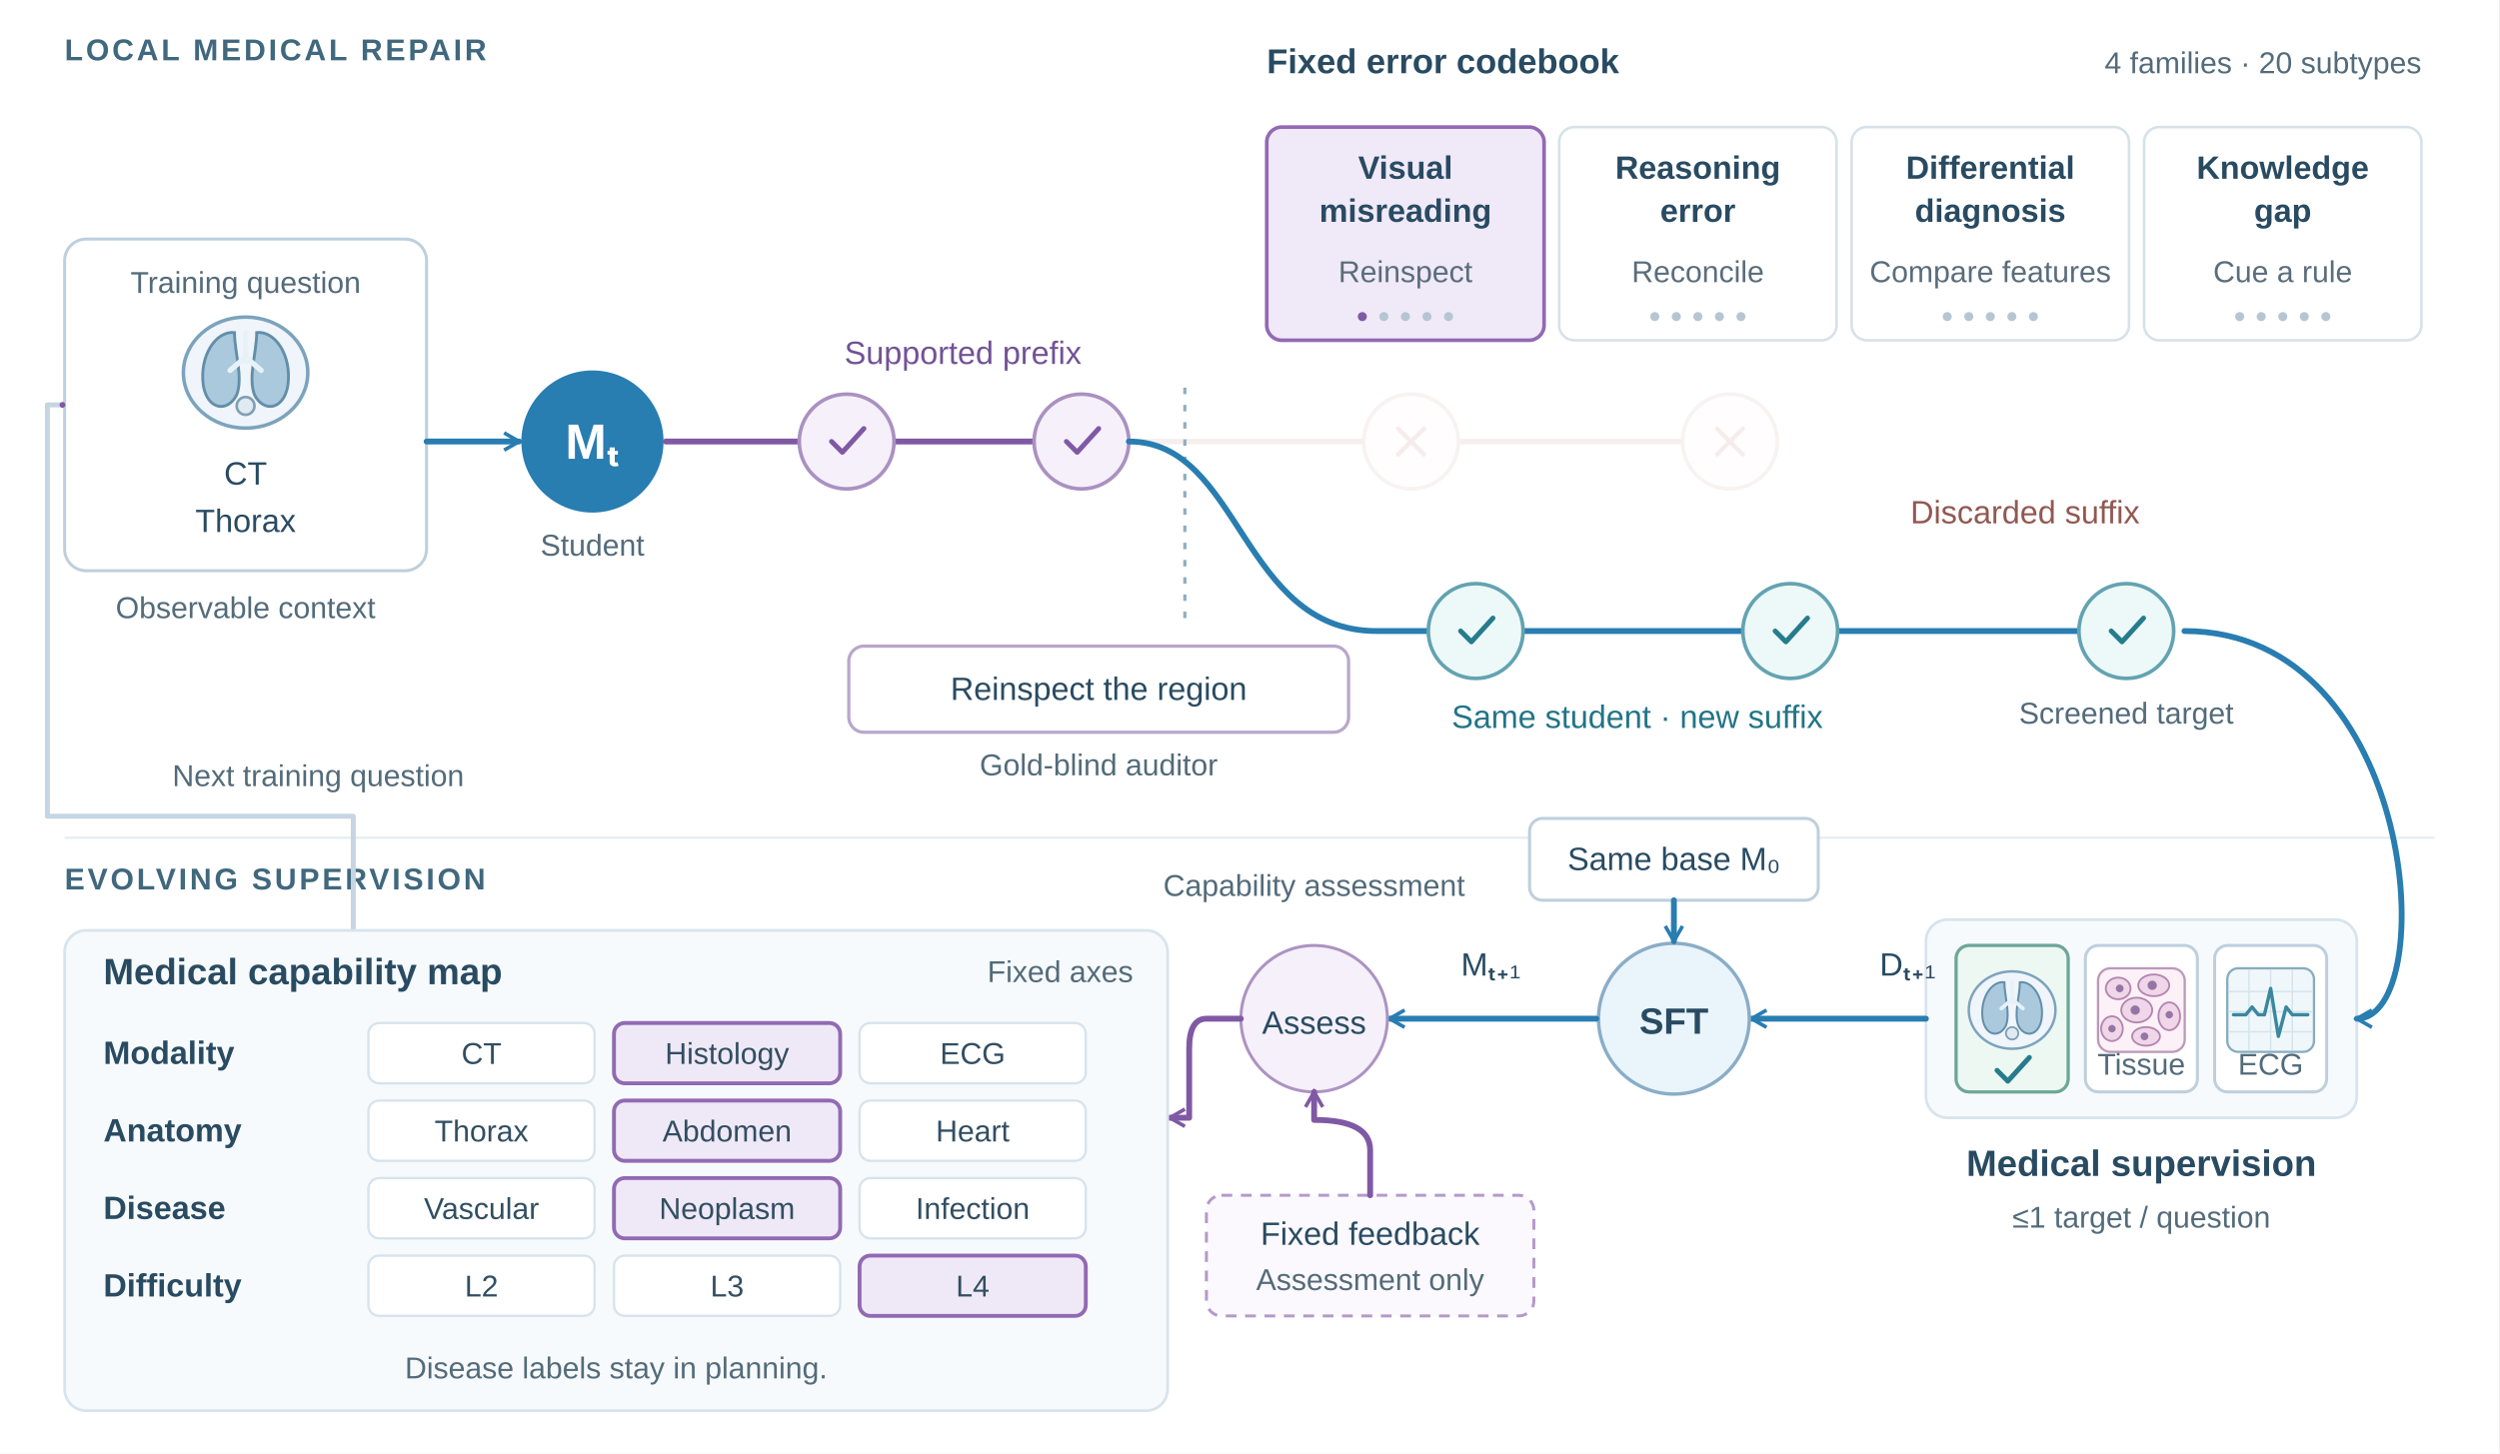
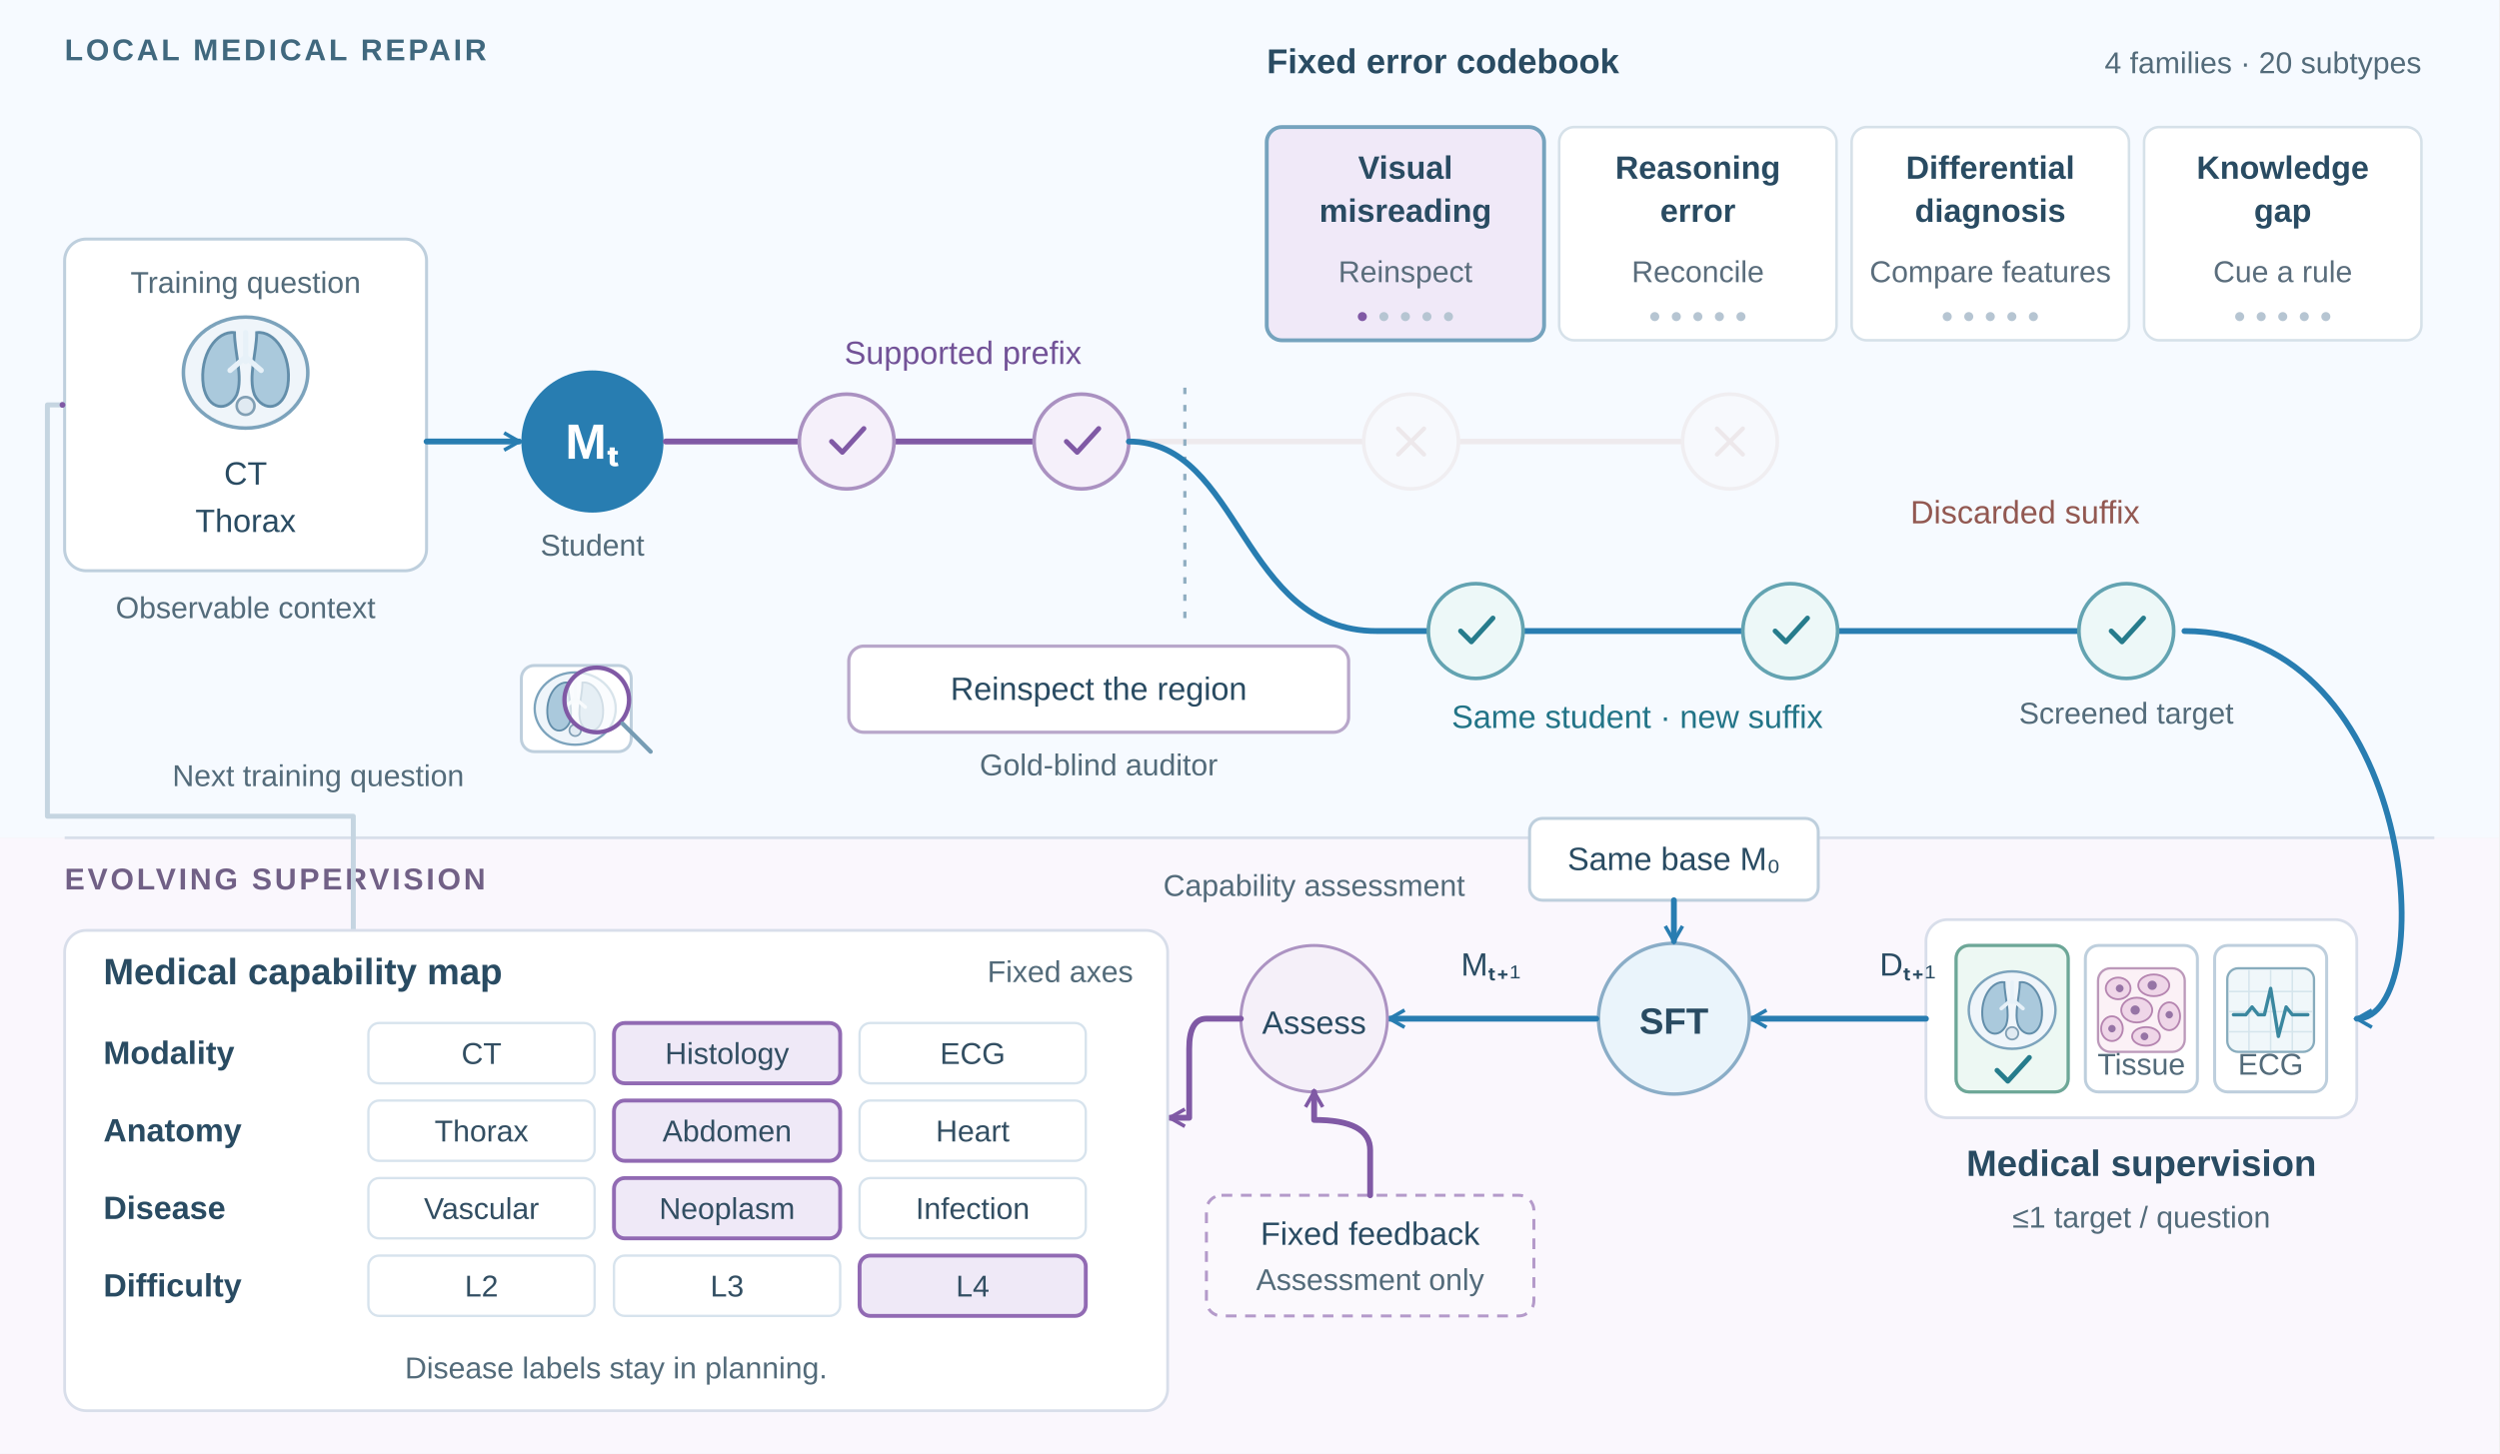
- <svg xmlns="http://www.w3.org/2000/svg" viewBox="0 0 1160 675" class="navigation-scene" role="img" aria-labelledby="scene-title scene-description" data-mobile="false">
+ <svg xmlns="http://www.w3.org/2000/svg" viewBox="0 0 1160 675" class="navigation-scene" role="group" aria-labelledby="scene-title scene-description" data-mobile="false">
  <style>
.navigation-scene{font-family:-apple-system,BlinkMacSystemFont,'Segoe UI',Arial,sans-serif;background:#fff;color:#23475d}
.navigation-scene text{font-size:16px;fill:#294b62}
.navigation-scene .small{font-size:14px;fill:#536b7a}
.navigation-scene .section-label{font-size:14px;letter-spacing:1.3px;font-weight:650;fill:#40687e}
.navigation-scene .title{font-size:17px;font-weight:650;fill:#294b62}
.navigation-scene .white{fill:#fff;font-size:23px;font-weight:600}
.navigation-scene .good-label{fill:#725297;font-size:15px}
.navigation-scene .repair-label{fill:#227487;font-size:15px}
.navigation-scene .bad-label{fill:#925851;font-size:15px}
.navigation-scene .base{font-size:15px;fill:#294b62}
.navigation-scene .book-title{font-size:16px;font-weight:650}
.navigation-scene .family-name{font-size:15px;font-weight:600}
.navigation-scene .family-operation{font-size:14px;fill:#5a6d7c}
.navigation-scene .axis-label{font-size:15px;font-weight:600}
.navigation-scene .tag-text{font-size:14px;fill:#324e62}
.navigation-scene .route{stroke:#c5d5e1;stroke-width:2.3;stroke-linecap:round;stroke-linejoin:round}
.navigation-scene .draw-blue{stroke:#287db1;stroke-width:2.7}.navigation-scene .draw-violet{stroke:#8059a5;stroke-width:2.7}
.navigation-scene .draw-red{stroke:#bd7b72;stroke-width:2.5}.navigation-scene .rollback{stroke:#b58176;stroke-dasharray:5 6}
.navigation-scene .node{stroke:#becfdd;stroke-width:1.7;fill:#fff}.navigation-scene .node.good{stroke:#aa91c1;fill:#f5f0fa}
.navigation-scene .node.bad{stroke:#cb9c94;fill:#fcf1ee}.navigation-scene .node.repaired{stroke:#63a3b1;fill:#edf8f8}
.navigation-scene .check{fill:none;stroke:#267c8c;stroke-width:2.3;stroke-linecap:round;stroke-linejoin:round}
.navigation-scene .node.good+.check{stroke:#8059a5}.navigation-scene .cross{stroke:#b36e65;stroke-width:2;stroke-linecap:round}
- .navigation-scene .panel{fill:#f7fafc;stroke:#d8e4ed;stroke-width:1.3}.navigation-scene .plain{fill:#fff;stroke:#becfdd;stroke-width:1.4}
+ .navigation-scene .local-region{fill:#f6faff}.navigation-scene .supervision-region{fill:#faf7fd}
+ .navigation-scene .outer-label{fill:#716086}.navigation-scene .panel{fill:#fff;stroke:#d8deea;stroke-width:1.3}.navigation-scene .plain{fill:#fff;stroke:#becfdd;stroke-width:1.4}
.navigation-scene .family-card{fill:#fff;stroke:#d6e1e9;stroke-width:1.2}.navigation-scene .family-active{fill:#f0e9f8;stroke:#9369b4;stroke-width:1.7}
+ .navigation-scene .family-control{cursor:pointer;outline:none}.navigation-scene .family-control:focus .family-card{stroke:#326f9e;stroke-width:3}
+ .navigation-scene .family-selected{stroke:#75a3be;stroke-width:1.8}.navigation-scene .family-control:hover .family-card{stroke:#7a58a0}
+ .navigation-scene .action-line{fill:none;stroke:#769cb4;stroke-width:2;stroke-linecap:round;stroke-linejoin:round}
+ .navigation-scene .action-cue{fill:#f1eaf8;stroke:#9574b0;stroke-width:1.5}.navigation-scene .action-dash{stroke-dasharray:3 4}
+ .navigation-scene .action-label{font-size:14px;fill:#4f6577}
+ .navigation-scene .action-accent{fill:#e6f3f5;stroke:#4d95a5;stroke-width:1.7}
.navigation-scene .subtype-dot{fill:#b6c5d2}.navigation-scene .active-subtype{fill:#8059a5}
.navigation-scene .tag-chip{fill:#fff;stroke:#d7e3ed;stroke-width:1.1}.navigation-scene .tag-focus{fill:#e5f1fa;stroke:#5999c0;stroke-width:1.8}
.navigation-scene .hint-shape{fill:#fff;stroke:#b8a7ca;stroke-width:1.5}.navigation-scene .sft{fill:#eaf4fb;stroke:#8aadc7;stroke-width:1.6}
.navigation-scene .feedback-shape{fill:#f5f0f9;stroke:#ac93c2;stroke-width:1.4}.navigation-scene .feedback-bank{fill:#fbf9fd;stroke:#b49aca;stroke-width:1.4;stroke-dasharray:5 4}
.navigation-scene .active-target{fill:#edf8f3;stroke:#6da797;stroke-width:1.5}.navigation-scene .ring{fill:none;stroke:#b97c70;stroke-width:1.8;stroke-dasharray:4 5}
- .navigation-scene .boundary{stroke:#90aec2;stroke-width:1.5;stroke-dasharray:3 5}.navigation-scene .divider{stroke:#e3ecf2;stroke-width:1}
+ .navigation-scene .boundary{stroke:#90aec2;stroke-width:1.5;stroke-dasharray:3 5}.navigation-scene .divider{stroke:#d8dfea;stroke-width:1.3}
.navigation-scene .fresh-route{stroke:#a6bfce;stroke-dasharray:5 7}.navigation-scene .marker-blue{fill:#287db1}.navigation-scene .marker-violet{fill:#8059a5}
</style>
  <defs>
    <marker id="arrow-blue" viewBox="0 0 10 10" refX="8" refY="5" markerWidth="10" markerHeight="10" markerUnits="userSpaceOnUse" orient="auto">
      <path d="M1 1L8 5L1 9" fill="none" stroke="#287db1" stroke-width="1.7" />
    </marker>
    <marker id="arrow-violet" viewBox="0 0 10 10" refX="8" refY="5" markerWidth="10" markerHeight="10" markerUnits="userSpaceOnUse" orient="auto">
      <path d="M1 1L8 5L1 9" fill="none" stroke="#8059a5" stroke-width="1.7" />
    </marker>
    <marker id="arrow-red" viewBox="0 0 10 10" refX="8" refY="5" markerWidth="10" markerHeight="10" markerUnits="userSpaceOnUse" orient="auto">
      <path d="M1 1L8 5L1 9" fill="none" stroke="#b58176" stroke-width="1.7" />
    </marker>
    <symbol id="medical-ct" viewBox="0 0 64 64">
      <ellipse cx="32" cy="32" rx="28" ry="25" fill="#eff5fa" stroke="#7ca3bc" stroke-width="1.6" />
      <path d="M27 14C19 13 11 24 13 38C15 49 24 50 28 42C31 34 27 23 27 14ZM37 14C45 13 53 24 51 38C49 49 40 50 36 42C33 34 37 23 37 14Z" fill="#aac9dc" stroke="#638eaa" stroke-width="1.3" />
      <path d="M32 14V27M32 25L25 31M32 25L39 31" fill="none" stroke="#e7f1f8" stroke-width="2.4" stroke-linecap="round" />
      <circle cx="32" cy="47" r="4" fill="#e0eaf2" stroke="#819fb4" stroke-width="1.2" />
    </symbol>
    <symbol id="medical-histology" viewBox="0 0 64 64">
      <rect x="4" y="5" width="56" height="54" rx="8" fill="#fbf1f6" stroke="#bc99ba" stroke-width="1.5" />
      <g fill="#efd6e8" stroke="#b585b0" stroke-width="1.2">
        <ellipse cx="17" cy="18" rx="8" ry="7" />
        <ellipse cx="40" cy="16" rx="10" ry="7" />
        <ellipse cx="29" cy="32" rx="10" ry="8" />
        <ellipse cx="50" cy="36" rx="7" ry="9" />
        <ellipse cx="13" cy="44" rx="7" ry="8" />
        <ellipse cx="35" cy="49" rx="9" ry="6" />
      </g>
      <g fill="#9674a5">
        <circle cx="18" cy="18" r="2.5" />
        <circle cx="39" cy="16" r="3" />
        <circle cx="28" cy="32" r="3" />
        <circle cx="50" cy="35" r="2.4" />
        <circle cx="13" cy="44" r="2.4" />
        <circle cx="34" cy="49" r="2.5" />
      </g>
    </symbol>
    <symbol id="medical-ecg" viewBox="0 0 64 64">
      <rect x="4" y="5" width="56" height="54" rx="7" fill="#f0f7fa" stroke="#88acbd" stroke-width="1.5" />
      <path d="M5 20H59M5 33H59M5 46H59M18 6V58M32 6V58M46 6V58" fill="none" stroke="#d5e5ec" stroke-width="1" />
      <path d="M8 35H16L20 30L24 35H28L32 18L37 49L42 30L46 35H56" fill="none" stroke="#3a879f" stroke-width="2.2" stroke-linecap="round" stroke-linejoin="round" />
    </symbol>
  </defs>
-   <rect width="1160" height="675" fill="#fff" />
+   <rect width="1160" height="389" class="local-region" />
+   <rect y="389" width="1160" height="286" class="supervision-region" />
  <text x="30" y="28" class="section-label" text-anchor="start">LOCAL MEDICAL REPAIR</text>
  <path d="M30 389H1130" class="divider" />
-   <text x="30" y="413" class="section-label" text-anchor="start">EVOLVING SUPERVISION</text>
+   <text x="30" y="413" class="section-label outer-label" text-anchor="start">EVOLVING SUPERVISION</text>
  <g id="outer-tracks">
    <path id="target-track" d="M1014 293C1123 293 1133 473 1094 473" class="route " fill="none" opacity="1" />
    <path id="data-track" d="M894 473H813" class="route " fill="none" />
    <path id="model-track" d="M741 473H645" class="route " fill="none" />
    <path id="feedback-track" d="M636 555V534Q636 520 610 520V507" class="route " fill="none" />
    <path id="selection-track" d="M576 473H560Q552 473 552 487V519H543" class="route " fill="none" />
    <path id="return-track" d="M164 432V379H22V188H29" class="route " fill="none" />
    <path id="base-track" d="M777 418V437" class="route " fill="none" />
  </g>
  <g id="question" transform="translate(114 188)">
    <rect x="-84" y="-77" width="168" height="154" rx="10" class="plain" />
    <text x="0" y="-52" class="small" text-anchor="middle">Training question</text>
    <g id="question-ct" opacity="1">
      <use href="#medical-ct" x="-33" y="-48" width="66" height="66" />
    </g>
    <g id="question-histology" opacity="0">
      <use href="#medical-histology" x="-33" y="-48" width="66" height="66" />
    </g>
+     <g id="question-ecg" opacity="0">
+       <use href="#medical-ecg" x="-33" y="-48" width="66" height="66" />
+     </g>
    <text id="context-modality" x="0" y="37" class="base" text-anchor="middle">CT</text>
    <text id="context-anatomy" x="0" y="59" class="base" text-anchor="middle">Thorax</text>
    <circle id="reinspection-ring" cx="12" cy="-13" r="12" class="ring" opacity="0" />
  </g>
  <text x="114" y="287" class="small" text-anchor="middle">Observable context</text>
  <path id="input-path" d="M198 205H241" class="route draw-blue" fill="none" data-arrow="arrow-blue" marker-end="url(#arrow-blue)" />
  <g id="student" transform="translate(275 205)">
    <circle r="33" fill="#287db1" />
    <text id="student-model" x="0" y="8" class="white" text-anchor="middle">Mₜ</text>
    <text x="0" y="53" class="small" text-anchor="middle">Student</text>
  </g>
  <g id="trace-past" opacity="1">
    <path id="prefix-path" d="M309 205H502" class="route draw-violet" fill="none" style="stroke-dasharray: 193, 193; stroke-dashoffset: 0;" />
    <g id="prefix-0" transform="translate(393 205)" opacity="1">
      <circle r="22" class="node good" />
      <path d="M-7 0l5 5 10-11" class="check" />
    </g>
    <g id="prefix-1" transform="translate(502 205)" opacity="1">
      <circle r="22" class="node good" />
      <path d="M-7 0l5 5 10-11" class="check" />
    </g>
    <text x="447" y="169" class="good-label" text-anchor="middle">Supported prefix</text>
    <g id="failed-branch" opacity="0.13">
      <path id="wrong-path" d="M524 205H803" class="route draw-red" fill="none" style="stroke-dasharray: 279, 279; stroke-dashoffset: 0;" />
      <g id="wrong-0" transform="translate(655 205)">
        <circle r="22" class="node bad" />
        <path d="M-6-6L6 6M6-6L-6 6" class="cross" />
      </g>
      <g id="wrong-1" transform="translate(803 205)">
        <circle r="22" class="node bad" />
        <path d="M-6-6L6 6M6-6L-6 6" class="cross" />
      </g>
    </g>
    <text id="failed-label" x="940" y="243" class="bad-label" text-anchor="middle">Discarded suffix</text>
    <circle id="error-ring" cx="655" cy="205" r="30" class="ring" opacity="0" />
-     <path id="diagnosis-path" d="M655 177V159" class="route draw-violet" fill="none" data-arrow="arrow-violet" marker-end="url(#arrow-violet)" style="stroke-dasharray: 18, 18; stroke-dashoffset: 0; marker-end: url(&quot;#arrow-violet&quot;);" opacity="0" />
+     <path id="diagnosis-path" d="M655 177V173H652.375V159" class="route draw-violet" fill="none" data-arrow="arrow-violet" marker-end="url(#arrow-violet)" style="stroke-dasharray: 20.625, 20.625; stroke-dashoffset: 0; marker-end: url(&quot;#arrow-violet&quot;);" opacity="0" />
    <path id="rollback-path" d="M803 230V259H550V227" class="route rollback" fill="none" data-arrow="arrow-red" marker-end="url(#arrow-red)" style="stroke-dasharray: 314, 314; stroke-dashoffset: 0; marker-end: url(&quot;#arrow-red&quot;);" opacity="0" />
    <path id="safe-boundary" d="M550 180v112" class="boundary" opacity="1" />
    <g id="new-branch" opacity="1">
      <path id="correct-path" d="M524 205C576 205 576 293 639 293H987" class="route draw-blue" fill="none" style="stroke-dasharray: 500.174, 500.174; stroke-dashoffset: 0;" />
      <g id="corrected-0" transform="translate(685 293)" opacity="1">
        <circle r="22" class="node repaired" />
        <path d="M-7 0l5 5 10-11" class="check" />
      </g>
      <g id="corrected-1" transform="translate(831 293)" opacity="1">
        <circle r="22" class="node repaired" />
        <path d="M-7 0l5 5 10-11" class="check" />
      </g>
      <g id="corrected-2" transform="translate(987 293)" opacity="1">
        <circle r="22" class="node repaired" />
        <g id="screen-check" opacity="1">
          <path d="M-7 0l5 5 10-11" class="check" />
        </g>
      </g>
    </g>
    <text x="760" y="338" class="repair-label" text-anchor="middle">Same student · new suffix</text>
    <text id="target-status-label" x="987" y="336" class="small" text-anchor="middle">Screened target</text>
  </g>
  <g id="trace-fresh" opacity="0">
    <path id="fresh-path" d="M309 205H820" class="route fresh-route" fill="none" />
    <g id="fresh-result" transform="translate(849 205)">
      <circle r="22" class="node " />
      <text x="0" y="8" class="title" text-anchor="middle">?</text>
    </g>
    <text x="447" y="169" class="good-label" text-anchor="middle">Fresh rollout</text>
    <text x="940" y="243" class="small" text-anchor="middle">Diagnose the new rollout independently</text>
  </g>
+   <g id="case-action" transform="translate(290 329)" opacity="1">
+     <g id="action-visual" opacity="1">
+       <rect x="-48" y="-20" width="51" height="40" rx="6" class="plain" />
+       <use href="#medical-ct" x="-44.5" y="-21.5" width="43" height="43" />
+       <g id="action-lens" transform="translate(-28 -9.797174393178826e-16)">
+         <circle cx="15" cy="-4" r="15" fill="#fff" fill-opacity=".7" stroke="#8059a5" stroke-width="2" />
+         <path d="M27 7l13 13" class="action-line" />
+       </g>
+     </g>
+     <g id="action-reasoning" opacity="0">
+       <g id="evidence-left" transform="translate(5 0)">
+         <rect x="-67" y="-20" width="39" height="40" rx="5" class="plain" />
+         <path d="M-60 -11h24M-60 0h14M-60 11h24" class="action-line" />
+       </g>
+       <g id="evidence-right" transform="translate(-5 0)">
+         <rect x="28" y="-20" width="39" height="40" rx="5" class="plain" />
+         <path d="M35 -11h24M35 0h14M35 11h24" class="action-line" />
+       </g>
+       <g id="evidence-conflict" opacity="0">
+         <path d="M-6-8L6 8M6-8L-6 8" class="cross" />
+       </g>
+       <g id="evidence-joined" opacity="1">
+         <path d="M-24 0H-14M14 0H24" class="action-line" />
+         <circle r="12" class="action-accent" />
+         <path d="M-7 0l5 5 10-11" class="check" />
+       </g>
+     </g>
+     <g id="action-differential" opacity="0">
+       <g id="comparison-left">
+         <rect x="-66" y="-20" width="48" height="40" rx="5" class="plain" />
+         <text x="-42" y="-3" class="action-label" text-anchor="middle">A</text>
+         <path d="M-58 6h32M-58 14h19" class="action-line" />
+       </g>
+       <g id="comparison-right">
+         <rect x="18" y="-20" width="48" height="40" rx="5" class="plain" />
+         <text x="42" y="-3" class="action-label" text-anchor="middle">B</text>
+         <path d="M26 6h19M26 14h32" class="action-line" />
+       </g>
+       <g id="comparison-guide" opacity="1" transform="translate(0 0)">
+         <path d="M-66 3H66M-66 17H66" fill="none" stroke="#8059a5" stroke-width="1.6" stroke-dasharray="4 4" />
+         <path d="M-12 0H12M-12 0l5-5M-12 0l5 5M12 0l-5-5M12 0l-5 5" class="action-line" />
+       </g>
+     </g>
+     <g id="action-knowledge" opacity="0">
+       <g id="rule-placeholder" opacity="0">
+         <rect x="-67" y="-20" width="63" height="40" rx="5" class="plain action-dash" />
+         <text x="-35" y="7" class="action-label" text-anchor="middle">?</text>
+       </g>
+       <g id="rule-category" opacity="1" transform="translate(0 0)">
+         <rect x="-67" y="-20" width="63" height="40" rx="5" class="action-cue" />
+         <text x="-35" y="7" class="action-label" text-anchor="middle">Rule</text>
+       </g>
+       <path d="M3 0H34" class="action-line action-dash" />
+       <circle cx="51" cy="0" r="20" class="plain" />
+       <g id="rule-linked" opacity="1">
+         <path d="M3 0H31" class="action-line" />
+         <g transform="translate(51 0)">
+           <path d="M-7 0l5 5 10-11" class="check" />
+         </g>
+       </g>
+     </g>
+   </g>
  <g id="error-codebook">
+     <rect x="583" y="16" width="546" height="28" class="local-region" />
    <text x="588" y="34" class="book-title" text-anchor="start">Fixed error codebook</text>
    <text x="1124" y="34" class="small" text-anchor="end">4 families · 20 subtypes</text>
-     <g id="error-family-0">
-       <rect id="error-card-0" x="588" y="59" width="128.75" height="99" rx="7" class="family-card family-active" />
+     <g id="error-family-0" class="family-control" data-case="0" role="button" tabindex="0" aria-pressed="true" aria-label="Play Case 1: Visual misreading">
+       <rect id="error-card-0" x="588" y="59" width="128.75" height="99" rx="7" class="family-card family-selected family-active" />
      <text x="652.375" y="83" class="family-name" text-anchor="middle">Visual</text>
      <text x="652.375" y="103" class="family-name" text-anchor="middle">misreading</text>
      <text x="652.375" y="131" class="family-operation" text-anchor="middle">Reinspect</text>
      <circle id="subtype-0-0" cx="632.375" cy="147" r="2.1" class="subtype-dot active-subtype" />
      <circle id="subtype-0-1" cx="642.375" cy="147" r="2.1" class="subtype-dot" />
      <circle id="subtype-0-2" cx="652.375" cy="147" r="2.1" class="subtype-dot" />
      <circle id="subtype-0-3" cx="662.375" cy="147" r="2.1" class="subtype-dot" />
      <circle id="subtype-0-4" cx="672.375" cy="147" r="2.1" class="subtype-dot" />
    </g>
-     <g id="error-family-1">
+     <g id="error-family-1" class="family-control" data-case="1" role="button" tabindex="0" aria-pressed="false" aria-label="Play Case 2: Reasoning error">
      <rect id="error-card-1" x="723.75" y="59" width="128.75" height="99" rx="7" class="family-card" />
      <text x="788.125" y="83" class="family-name" text-anchor="middle">Reasoning</text>
      <text x="788.125" y="103" class="family-name" text-anchor="middle">error</text>
      <text x="788.125" y="131" class="family-operation" text-anchor="middle">Reconcile</text>
      <circle id="subtype-1-0" cx="768.125" cy="147" r="2.1" class="subtype-dot" />
      <circle id="subtype-1-1" cx="778.125" cy="147" r="2.1" class="subtype-dot" />
      <circle id="subtype-1-2" cx="788.125" cy="147" r="2.1" class="subtype-dot" />
      <circle id="subtype-1-3" cx="798.125" cy="147" r="2.1" class="subtype-dot" />
      <circle id="subtype-1-4" cx="808.125" cy="147" r="2.1" class="subtype-dot" />
    </g>
-     <g id="error-family-2">
+     <g id="error-family-2" class="family-control" data-case="2" role="button" tabindex="0" aria-pressed="false" aria-label="Play Case 3: Differential diagnosis error">
      <rect id="error-card-2" x="859.5" y="59" width="128.75" height="99" rx="7" class="family-card" />
      <text x="923.875" y="83" class="family-name" text-anchor="middle">Differential</text>
      <text x="923.875" y="103" class="family-name" text-anchor="middle">diagnosis</text>
      <text x="923.875" y="131" class="family-operation" text-anchor="middle">Compare features</text>
      <circle id="subtype-2-0" cx="903.875" cy="147" r="2.1" class="subtype-dot" />
      <circle id="subtype-2-1" cx="913.875" cy="147" r="2.1" class="subtype-dot" />
      <circle id="subtype-2-2" cx="923.875" cy="147" r="2.1" class="subtype-dot" />
      <circle id="subtype-2-3" cx="933.875" cy="147" r="2.1" class="subtype-dot" />
      <circle id="subtype-2-4" cx="943.875" cy="147" r="2.1" class="subtype-dot" />
    </g>
-     <g id="error-family-3">
+     <g id="error-family-3" class="family-control" data-case="3" role="button" tabindex="0" aria-pressed="false" aria-label="Play Case 4: Knowledge gap">
      <rect id="error-card-3" x="995.25" y="59" width="128.75" height="99" rx="7" class="family-card" />
      <text x="1059.625" y="83" class="family-name" text-anchor="middle">Knowledge</text>
      <text x="1059.625" y="103" class="family-name" text-anchor="middle">gap</text>
      <text x="1059.625" y="131" class="family-operation" text-anchor="middle">Cue a rule</text>
      <circle id="subtype-3-0" cx="1039.625" cy="147" r="2.1" class="subtype-dot" />
      <circle id="subtype-3-1" cx="1049.625" cy="147" r="2.1" class="subtype-dot" />
      <circle id="subtype-3-2" cx="1059.625" cy="147" r="2.1" class="subtype-dot" />
      <circle id="subtype-3-3" cx="1069.625" cy="147" r="2.1" class="subtype-dot" />
      <circle id="subtype-3-4" cx="1079.625" cy="147" r="2.1" class="subtype-dot" />
    </g>
  </g>
  <g id="hint" transform="translate(510 320)">
    <rect id="hint-box" x="-116" y="-20" width="232" height="40" rx="7" class="hint-shape" style="fill: rgb(255, 255, 255);" />
    <text id="hint-operation" x="0" y="5" class="base" text-anchor="middle">Reinspect the region</text>
    <text x="0" y="40" class="small" text-anchor="middle">Gold-blind auditor</text>
  </g>
  <path id="hint-path" d="M510 299C510 272 550 264 550 229" class="route draw-violet" fill="none" data-arrow="arrow-violet" marker-end="url(#arrow-violet)" style="stroke-dasharray: 83.214, 83.214; stroke-dashoffset: 0; marker-end: url(&quot;#arrow-violet&quot;);" opacity="0" />
  <g id="dataset" transform="translate(994 473)">
    <rect x="-100" y="-46" width="200" height="92" rx="10" class="panel" />
    <g transform="translate(-60 0)">
      <rect x="-26" y="-34" width="52" height="68" rx="6" class="plain" />
      <use href="#medical-ct" x="-23" y="-27" width="46" height="46" />
      <text x="0" y="26" class="small" text-anchor="middle">CT</text>
    </g>
    <g transform="translate(0 0)">
      <rect x="-26" y="-34" width="52" height="68" rx="6" class="plain" />
      <use href="#medical-histology" x="-23" y="-27" width="46" height="46" />
      <text x="0" y="26" class="small" text-anchor="middle">Tissue</text>
    </g>
    <g transform="translate(60 0)">
      <rect x="-26" y="-34" width="52" height="68" rx="6" class="plain" />
      <use href="#medical-ecg" x="-23" y="-27" width="46" height="46" />
      <text x="0" y="26" class="small" text-anchor="middle">ECG</text>
    </g>
    <g id="new-target" transform="translate(-60 0)" opacity="1">
      <rect x="-26" y="-34" width="52" height="68" rx="6" class="active-target" />
-       <use href="#medical-ct" x="-23" y="-27" width="46" height="46" />
+       <use id="target-medical-icon" href="#medical-ct" x="-23" y="-27" width="46" height="46" />
      <g transform="translate(0 24)">
        <path d="M-7 0l5 5 10-11" class="check" />
      </g>
    </g>
  </g>
  <text x="994" y="546" class="title" text-anchor="middle">Medical supervision</text>
  <text x="994" y="570" class="small" text-anchor="middle">≤1 target / question</text>
  <path id="target-path" d="M1014 293C1123 293 1133 473 1094 473" class="route draw-blue" fill="none" data-arrow="arrow-blue" marker-end="url(#arrow-blue)" opacity="1" style="stroke-dasharray: 241.407, 241.407; stroke-dashoffset: 0; marker-end: url(&quot;#arrow-blue&quot;);" />
  <path id="data-path" d="M894 473H813" class="route draw-blue" fill="none" data-arrow="arrow-blue" marker-end="url(#arrow-blue)" style="stroke-dasharray: 81, 81; stroke-dashoffset: 0; marker-end: url(&quot;#arrow-blue&quot;);" />
  <text x="885.5" y="453" class="base" text-anchor="middle">Dₜ₊₁</text>
  <g id="training" transform="translate(777 473)">
    <circle r="35" class="sft" />
    <text x="0" y="7" class="title" text-anchor="middle">SFT</text>
  </g>
  <g id="base-model" transform="translate(777 399)">
    <rect x="-67" y="-19" width="134" height="38" rx="6" class="plain" />
    <text x="0" y="5" class="base" text-anchor="middle">Same base M₀</text>
  </g>
  <path id="base-path" d="M777 418V437" class="route draw-blue" fill="none" data-arrow="arrow-blue" marker-end="url(#arrow-blue)" style="stroke-dasharray: 19, 19; stroke-dashoffset: 0; marker-end: url(&quot;#arrow-blue&quot;);" />
  <path id="model-path" d="M741 473H645" class="route draw-blue" fill="none" data-arrow="arrow-blue" marker-end="url(#arrow-blue)" style="stroke-dasharray: 96, 96; stroke-dashoffset: 0; marker-end: url(&quot;#arrow-blue&quot;);" />
  <text x="692" y="453" class="base" text-anchor="middle">Mₜ₊₁</text>
  <g id="evaluation" transform="translate(610 473)">
    <circle r="34" class="feedback-shape" />
    <text x="0" y="7" class="base" text-anchor="middle">Assess</text>
    <text x="0" y="-57" class="small" text-anchor="middle">Capability assessment</text>
  </g>
  <g id="feedback" transform="translate(636 583)">
    <rect x="-76" y="-28" width="152" height="56" rx="7" class="feedback-bank" />
    <text x="0" y="-5" class="base" text-anchor="middle">Fixed feedback</text>
    <text x="0" y="16" class="small" text-anchor="middle">Assessment only</text>
  </g>
  <path id="feedback-path" d="M636 555V534Q636 520 610 520V507" class="route draw-violet" fill="none" data-arrow="arrow-violet" marker-end="url(#arrow-violet)" style="stroke-dasharray: 67.044, 67.044; stroke-dashoffset: 0; marker-end: url(&quot;#arrow-violet&quot;);" />
  <path id="selection-path" d="M576 473H560Q552 473 552 487V519H543" class="route draw-violet" fill="none" data-arrow="arrow-violet" marker-end="url(#arrow-violet)" style="stroke-dasharray: 75.119, 75.119; stroke-dashoffset: 0; marker-end: url(&quot;#arrow-violet&quot;);" />
  <g id="capability-map">
    <rect x="30" y="432" width="512" height="223" rx="10" class="panel" />
    <text x="48" y="457" class="title" text-anchor="start">Medical capability map</text>
    <text x="526" y="456" class="small" text-anchor="end">Fixed axes</text>
    <g class="tag-row">
      <text x="48" y="494" class="axis-label" text-anchor="start">Modality</text>
      <rect x="171" y="475" width="105" height="28" rx="5" class="tag-chip" />
      <rect x="285" y="475" width="105" height="28" rx="5" class="tag-chip" />
      <rect x="399" y="475" width="105" height="28" rx="5" class="tag-chip" />
      <rect id="tag-focus-0" x="285" y="475" width="105" height="28" rx="5" class="tag-focus" style="fill: rgb(239, 233, 247); stroke: rgb(145, 106, 179);" />
      <text x="223.5" y="494" class="tag-text" text-anchor="middle">CT</text>
      <text x="337.5" y="494" class="tag-text" text-anchor="middle">Histology</text>
      <text x="451.5" y="494" class="tag-text" text-anchor="middle">ECG</text>
    </g>
    <g class="tag-row">
      <text x="48" y="530" class="axis-label" text-anchor="start">Anatomy</text>
      <rect x="171" y="511" width="105" height="28" rx="5" class="tag-chip" />
      <rect x="285" y="511" width="105" height="28" rx="5" class="tag-chip" />
      <rect x="399" y="511" width="105" height="28" rx="5" class="tag-chip" />
      <rect id="tag-focus-1" x="285" y="511" width="105" height="28" rx="5" class="tag-focus" style="fill: rgb(239, 233, 247); stroke: rgb(145, 106, 179);" />
      <text x="223.5" y="530" class="tag-text" text-anchor="middle">Thorax</text>
      <text x="337.5" y="530" class="tag-text" text-anchor="middle">Abdomen</text>
      <text x="451.5" y="530" class="tag-text" text-anchor="middle">Heart</text>
    </g>
    <g class="tag-row">
      <text x="48" y="566" class="axis-label" text-anchor="start">Disease</text>
      <rect x="171" y="547" width="105" height="28" rx="5" class="tag-chip" />
      <rect x="285" y="547" width="105" height="28" rx="5" class="tag-chip" />
      <rect x="399" y="547" width="105" height="28" rx="5" class="tag-chip" />
      <rect id="tag-focus-2" x="285" y="547" width="105" height="28" rx="5" class="tag-focus" style="fill: rgb(239, 233, 247); stroke: rgb(145, 106, 179);" />
      <text x="223.5" y="566" class="tag-text" text-anchor="middle">Vascular</text>
      <text x="337.5" y="566" class="tag-text" text-anchor="middle">Neoplasm</text>
      <text x="451.5" y="566" class="tag-text" text-anchor="middle">Infection</text>
    </g>
    <g class="tag-row">
      <text x="48" y="602" class="axis-label" text-anchor="start">Difficulty</text>
      <rect x="171" y="583" width="105" height="28" rx="5" class="tag-chip" />
      <rect x="285" y="583" width="105" height="28" rx="5" class="tag-chip" />
      <rect x="399" y="583" width="105" height="28" rx="5" class="tag-chip" />
      <rect id="tag-focus-3" x="399" y="583" width="105" height="28" rx="5" class="tag-focus" style="fill: rgb(239, 233, 247); stroke: rgb(145, 106, 179);" />
      <text x="223.5" y="602" class="tag-text" text-anchor="middle">L2</text>
      <text x="337.5" y="602" class="tag-text" text-anchor="middle">L3</text>
      <text x="451.5" y="602" class="tag-text" text-anchor="middle">L4</text>
    </g>
    <text x="286" y="640" class="small" text-anchor="middle">Disease labels stay in planning.</text>
  </g>
  <path id="return-path" d="M164 432V379H22V188H29" class="route draw-violet" fill="none" data-arrow="arrow-violet" marker-end="url(#arrow-violet)" style="stroke-dasharray: 393, 393; stroke-dashoffset: 393; marker-end: none;" />
  <text x="80" y="365" class="small" text-anchor="start">Next training question</text>
  <g id="repair-packet" transform="translate(1094 473)" opacity="0">
    <rect x="-16" y="-18" width="32" height="36" rx="4" class="active-target" />
-     <use href="#medical-ct" x="-14" y="-16" width="28" height="28" />
+     <use id="repair-packet-icon" href="#medical-ct" x="-14" y="-16" width="28" height="28" />
    <path d="M4 6l3 3 5-6" class="check" />
  </g>
  <circle id="learning-packet" r="5" class="marker-blue" transform="translate(645 473)" opacity="0" />
  <circle id="base-packet" r="5" class="marker-blue" transform="translate(777 437)" opacity="0" />
  <circle id="feedback-packet" r="5" class="marker-violet" transform="translate(543 519)" opacity="0" />
  <g id="question-packet" transform="translate(164 432)" opacity="0">
-     <use href="#medical-histology" x="-15.5" y="-15.5" width="31" height="31" />
+     <use id="question-packet-icon" href="#medical-histology" x="-15.5" y="-15.5" width="31" height="31" />
  </g>
  <circle id="rollback-packet" r="4" fill="#b58176" transform="translate(550 227)" opacity="0" />
</svg>
